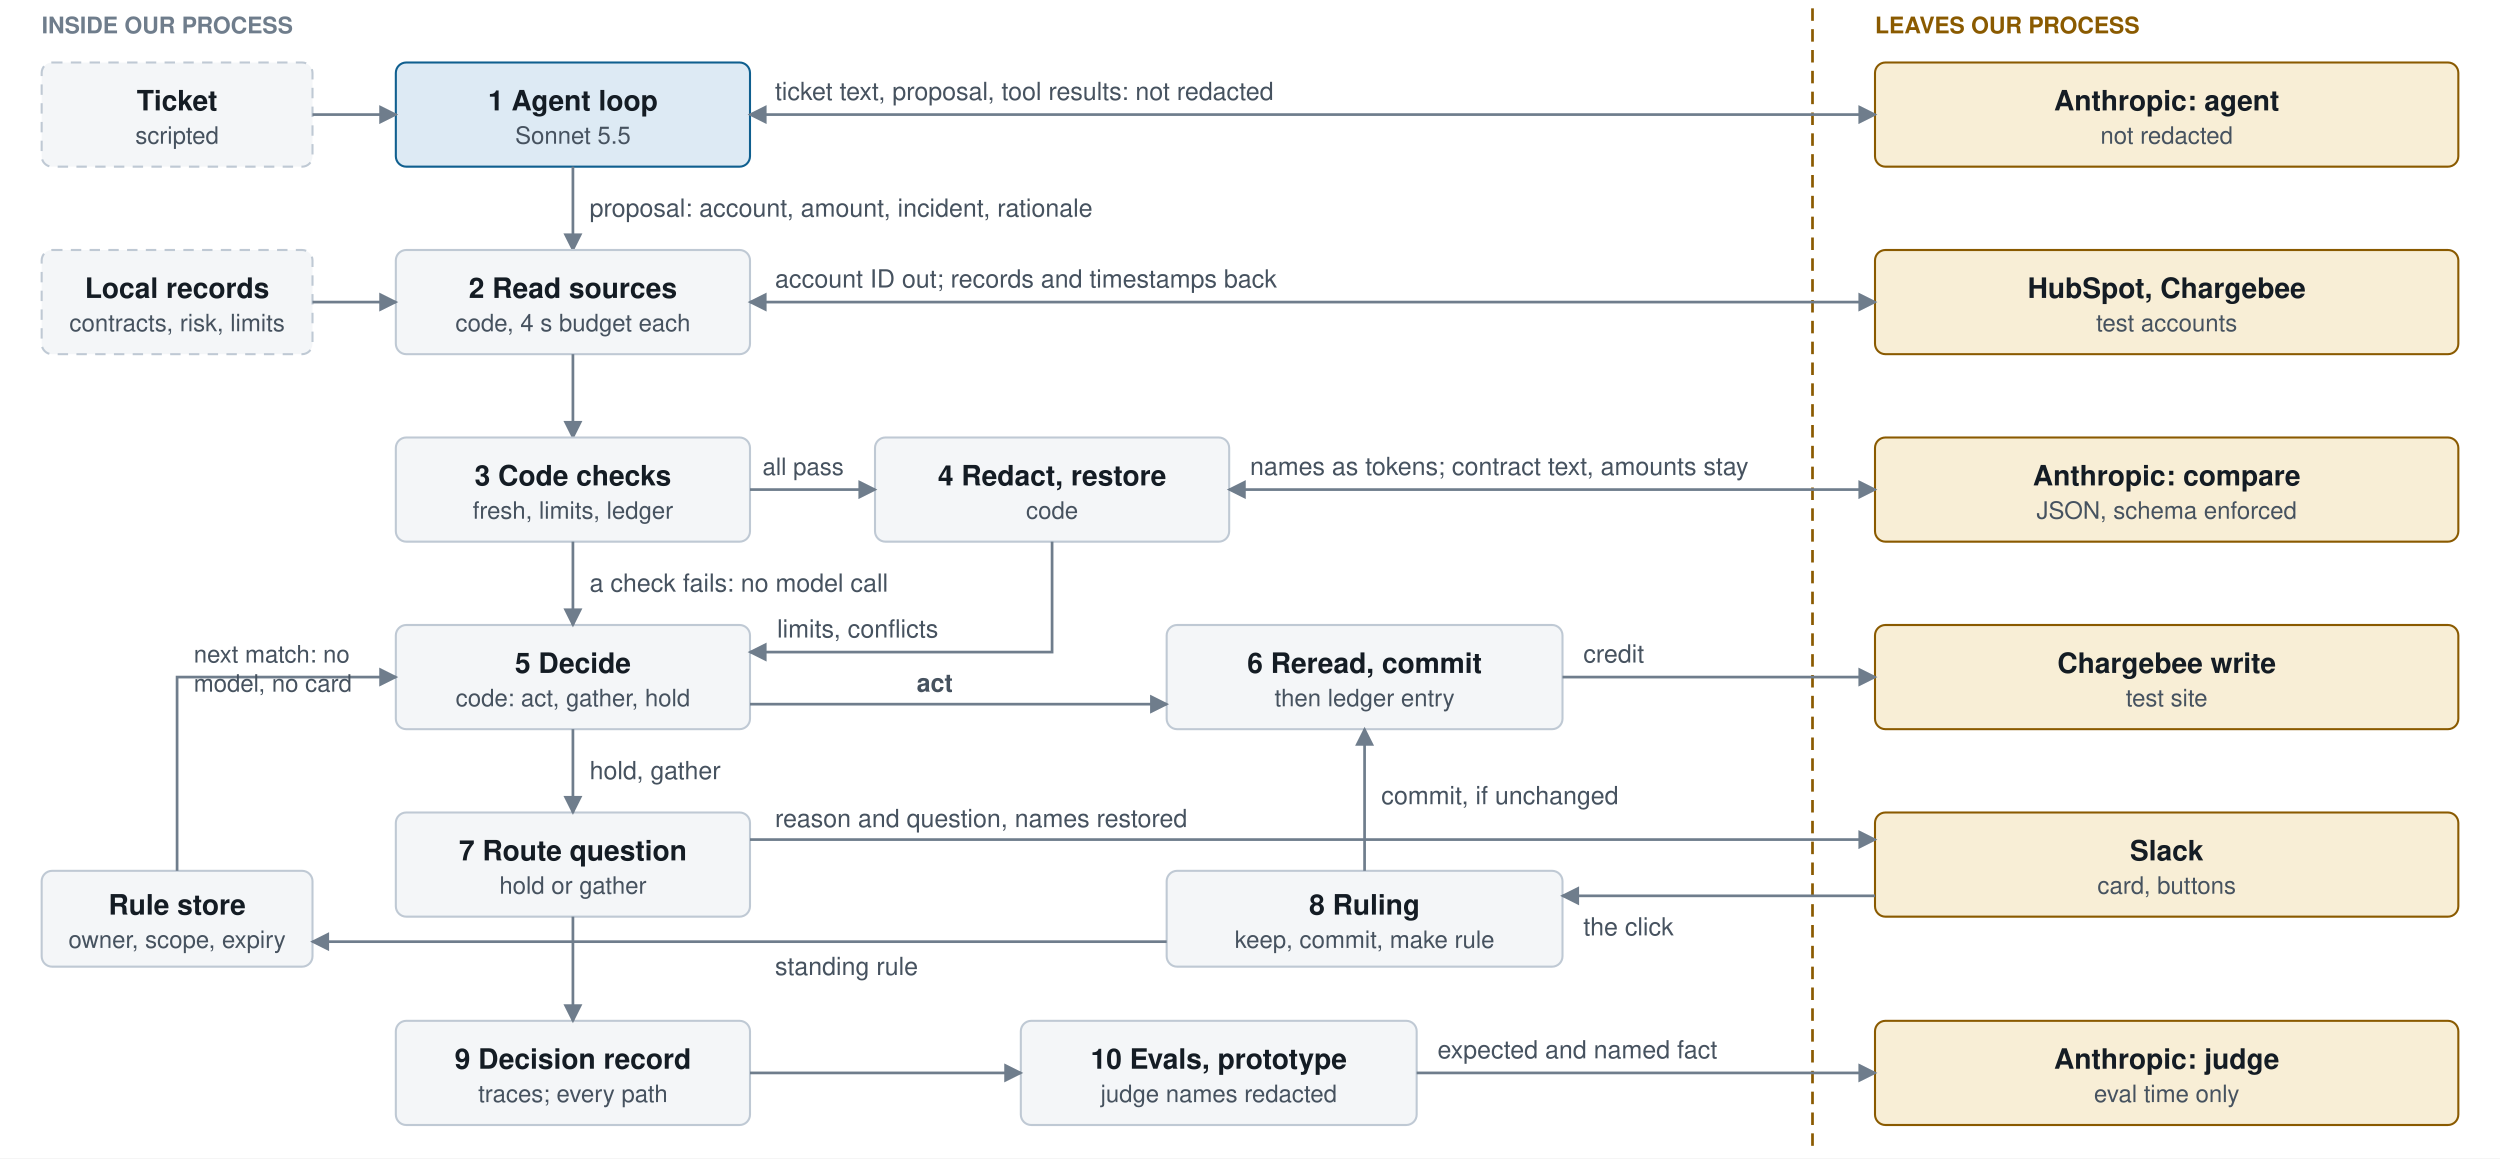
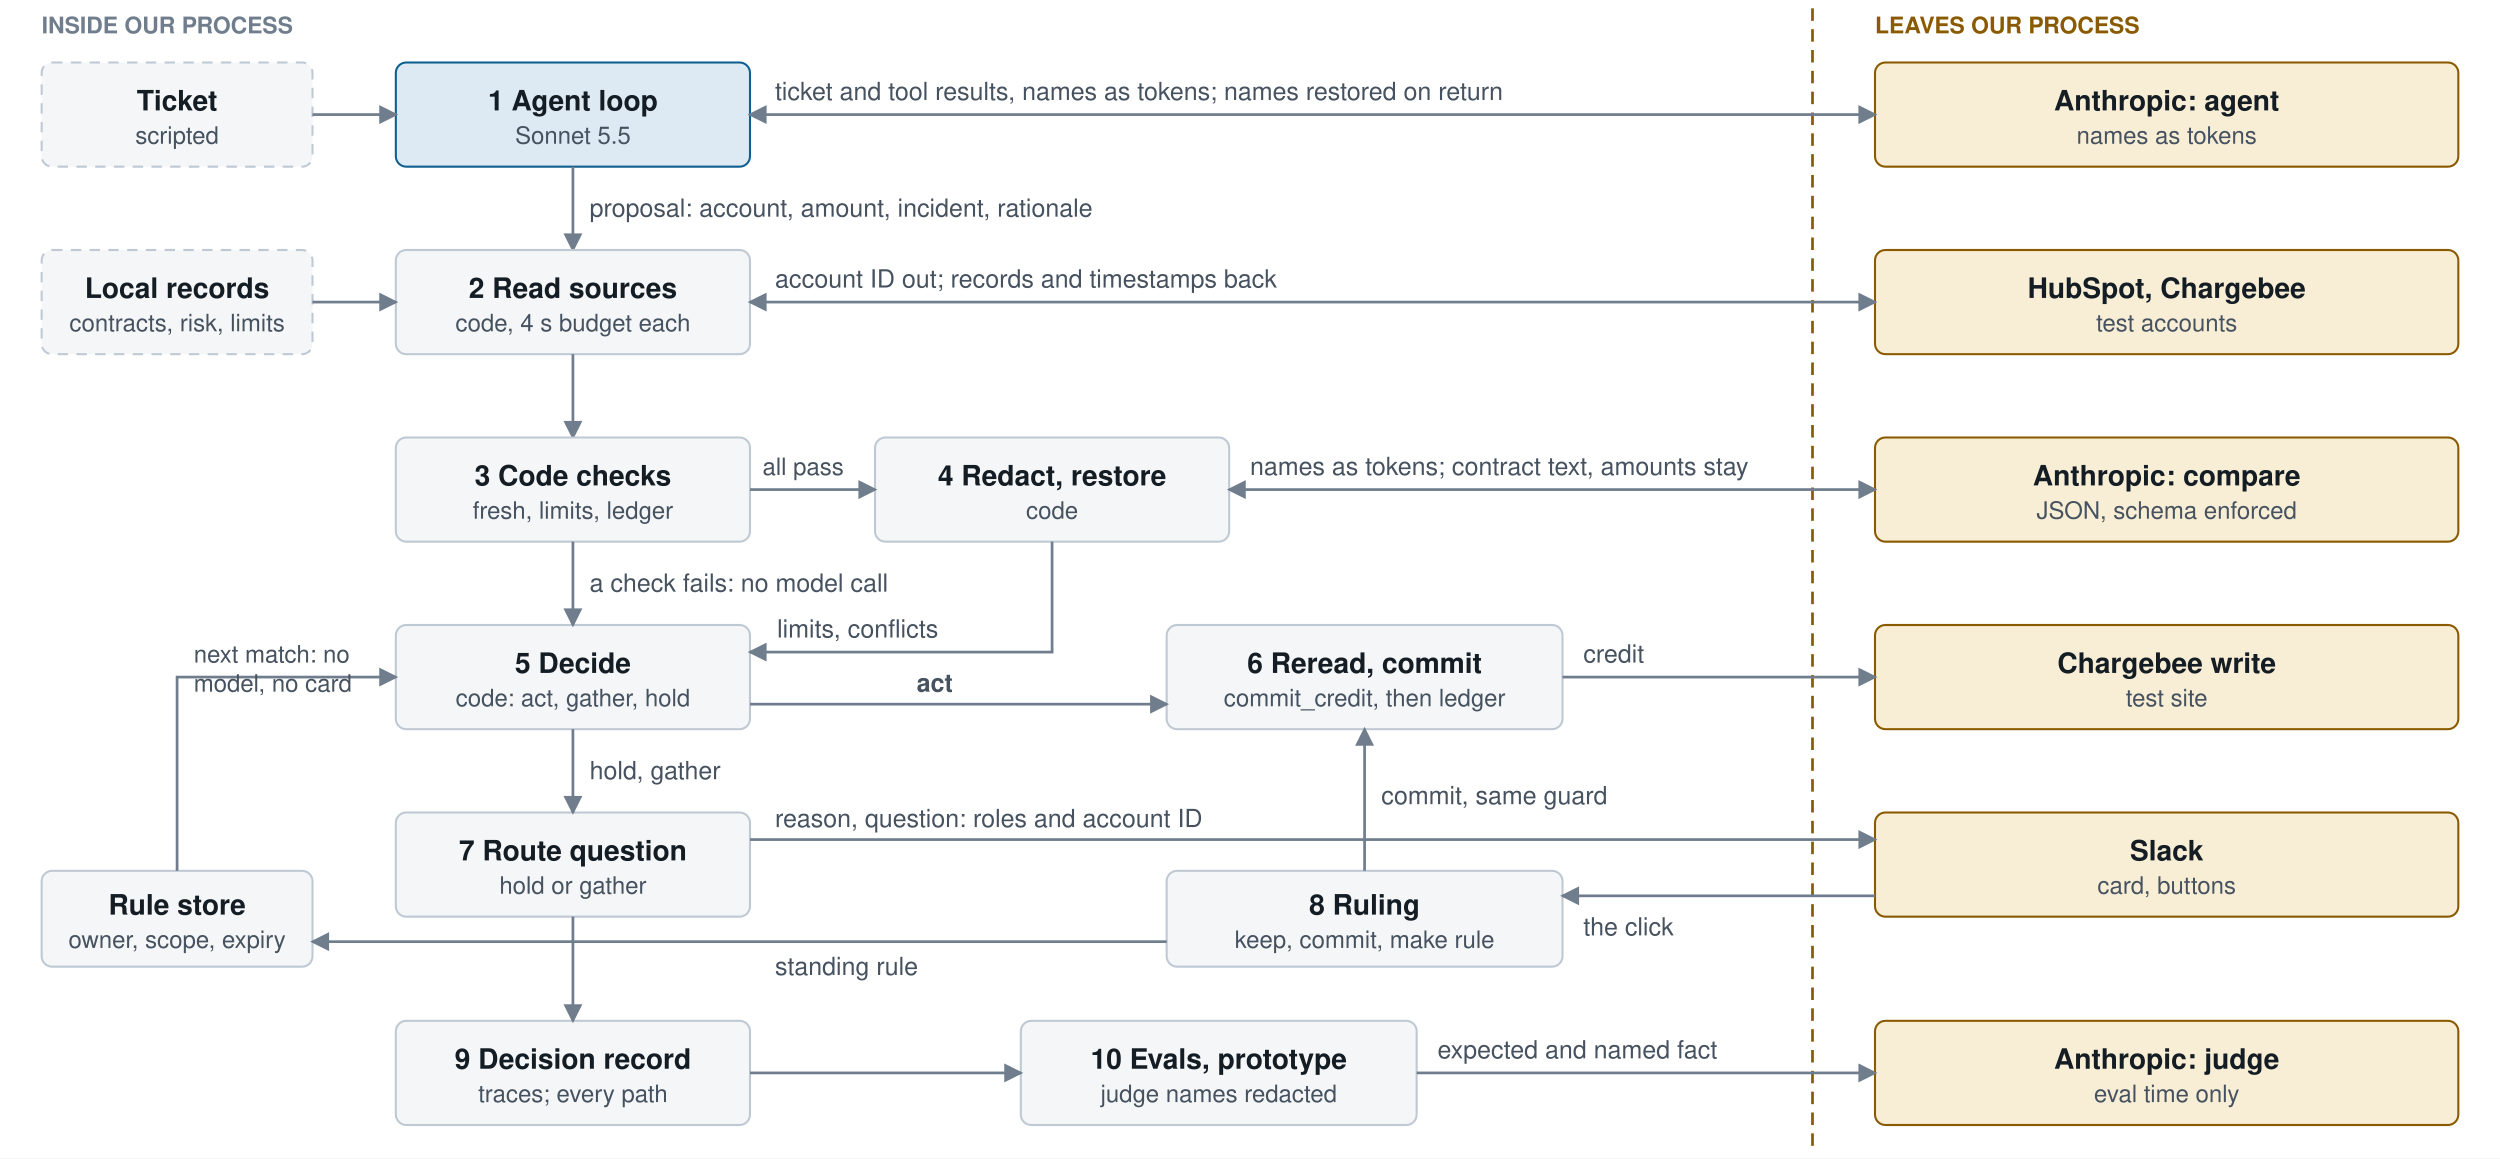
- <svg xmlns="http://www.w3.org/2000/svg" viewBox="0 0 1200 556" role="img" aria-label="Warrant v3 data flow. Data leaves the process on six paths: the agent's own model calls without redaction, CRM and billing reads, the compare call with names redacted, the credit write, the Slack card with names restored, and the eval judge with names redacted.">
+ <svg xmlns="http://www.w3.org/2000/svg" viewBox="0 0 1200 556" role="img" aria-label="Warrant v3 data flow. Data leaves the process on six paths: the agent's model calls and the compare call with names as tokens, CRM and billing reads, the credit write, the Slack card with roles and account IDs in place of names, and the eval judge with names as tokens.">
  <defs>
    <marker id="wf" viewBox="0 0 8 8" refX="7" refY="4" markerWidth="7" markerHeight="7" orient="auto-start-reverse">
      <path d="M0 0L8 4L0 8Z" style="fill:#6f7d8c" />
    </marker>
  </defs>
  <rect width="1200" height="556" style="fill:#ffffff" />
  <text x="20" y="16" style="font-family:-apple-system, Helvetica, Arial, sans-serif;font-size:11px;font-weight:600;fill:#6f7d8c;text-anchor:start">INSIDE OUR PROCESS</text>
  <text x="900" y="16" style="font-family:-apple-system, Helvetica, Arial, sans-serif;font-size:11px;font-weight:600;fill:#8a5a00;text-anchor:start">LEAVES OUR PROCESS</text>
  <line x1="870" y1="4" x2="870" y2="552" style="stroke:#8a5a00;stroke-width:1.3;stroke-dasharray:6 4" />
  <rect x="20" y="30" width="130" height="50" rx="5" style="fill:#f4f6f8;stroke:#bfc9d4;stroke-dasharray:5 4" />
  <text x="85.0" y="53.0" style="font-family:-apple-system, Helvetica, Arial, sans-serif;font-size:13.5px;font-weight:600;fill:#141c24;text-anchor:middle">Ticket</text>
  <text x="85.0" y="69.0" style="font-family:-apple-system, Helvetica, Arial, sans-serif;font-size:11.5px;font-weight:400;fill:#46525f;text-anchor:middle">scripted</text>
  <rect x="190" y="30" width="170" height="50" rx="5" style="fill:#ddeaf4;stroke:#0f5f8f" />
  <text x="275.0" y="53.0" style="font-family:-apple-system, Helvetica, Arial, sans-serif;font-size:13.5px;font-weight:600;fill:#141c24;text-anchor:middle">1 Agent loop</text>
  <text x="275.0" y="69.0" style="font-family:-apple-system, Helvetica, Arial, sans-serif;font-size:11.5px;font-weight:400;fill:#46525f;text-anchor:middle">Sonnet 5.5</text>
  <rect x="900" y="30" width="280" height="50" rx="5" style="fill:#f8eed6;stroke:#8a5a00" />
  <text x="1040.0" y="53.0" style="font-family:-apple-system, Helvetica, Arial, sans-serif;font-size:13.5px;font-weight:600;fill:#141c24;text-anchor:middle">Anthropic: agent</text>
-   <text x="1040.0" y="69.0" style="font-family:-apple-system, Helvetica, Arial, sans-serif;font-size:11.5px;font-weight:400;fill:#46525f;text-anchor:middle">not redacted</text>
+   <text x="1040.0" y="69.0" style="font-family:-apple-system, Helvetica, Arial, sans-serif;font-size:11.5px;font-weight:400;fill:#46525f;text-anchor:middle">names as tokens</text>
  <path d="M150 55H190" style="fill:none;stroke:#6f7d8c;stroke-width:1.3" marker-end="url(#wf)" />
  <path d="M360 55H900" style="fill:none;stroke:#6f7d8c;stroke-width:1.3" marker-end="url(#wf)" marker-start="url(#wf)" />
-   <text x="372" y="48" style="font-family:-apple-system, Helvetica, Arial, sans-serif;font-size:12px;font-weight:400;fill:#46525f;text-anchor:start">ticket text, proposal, tool results: not redacted</text>
+   <text x="372" y="48" style="font-family:-apple-system, Helvetica, Arial, sans-serif;font-size:12px;font-weight:400;fill:#46525f;text-anchor:start">ticket and tool results, names as tokens; names restored on return</text>
  <path d="M275 80V120" style="fill:none;stroke:#6f7d8c;stroke-width:1.3" marker-end="url(#wf)" />
  <text x="283" y="104" style="font-family:-apple-system, Helvetica, Arial, sans-serif;font-size:12px;font-weight:400;fill:#46525f;text-anchor:start">proposal: account, amount, incident, rationale</text>
  <rect x="20" y="120" width="130" height="50" rx="5" style="fill:#f4f6f8;stroke:#bfc9d4;stroke-dasharray:5 4" />
  <text x="85.0" y="143.0" style="font-family:-apple-system, Helvetica, Arial, sans-serif;font-size:13.5px;font-weight:600;fill:#141c24;text-anchor:middle">Local records</text>
  <text x="85.0" y="159.0" style="font-family:-apple-system, Helvetica, Arial, sans-serif;font-size:11.5px;font-weight:400;fill:#46525f;text-anchor:middle">contracts, risk, limits</text>
  <rect x="190" y="120" width="170" height="50" rx="5" style="fill:#f4f6f8;stroke:#bfc9d4" />
  <text x="275.0" y="143.0" style="font-family:-apple-system, Helvetica, Arial, sans-serif;font-size:13.5px;font-weight:600;fill:#141c24;text-anchor:middle">2 Read sources</text>
  <text x="275.0" y="159.0" style="font-family:-apple-system, Helvetica, Arial, sans-serif;font-size:11.5px;font-weight:400;fill:#46525f;text-anchor:middle">code, 4 s budget each</text>
  <rect x="900" y="120" width="280" height="50" rx="5" style="fill:#f8eed6;stroke:#8a5a00" />
  <text x="1040.0" y="143.0" style="font-family:-apple-system, Helvetica, Arial, sans-serif;font-size:13.5px;font-weight:600;fill:#141c24;text-anchor:middle">HubSpot, Chargebee</text>
  <text x="1040.0" y="159.0" style="font-family:-apple-system, Helvetica, Arial, sans-serif;font-size:11.5px;font-weight:400;fill:#46525f;text-anchor:middle">test accounts</text>
  <path d="M150 145H190" style="fill:none;stroke:#6f7d8c;stroke-width:1.3" marker-end="url(#wf)" />
  <path d="M360 145H900" style="fill:none;stroke:#6f7d8c;stroke-width:1.3" marker-end="url(#wf)" marker-start="url(#wf)" />
  <text x="372" y="138" style="font-family:-apple-system, Helvetica, Arial, sans-serif;font-size:12px;font-weight:400;fill:#46525f;text-anchor:start">account ID out; records and timestamps back</text>
  <path d="M275 170V210" style="fill:none;stroke:#6f7d8c;stroke-width:1.3" marker-end="url(#wf)" />
  <rect x="190" y="210" width="170" height="50" rx="5" style="fill:#f4f6f8;stroke:#bfc9d4" />
  <text x="275.0" y="233.0" style="font-family:-apple-system, Helvetica, Arial, sans-serif;font-size:13.5px;font-weight:600;fill:#141c24;text-anchor:middle">3 Code checks</text>
  <text x="275.0" y="249.0" style="font-family:-apple-system, Helvetica, Arial, sans-serif;font-size:11.5px;font-weight:400;fill:#46525f;text-anchor:middle">fresh, limits, ledger</text>
  <rect x="420" y="210" width="170" height="50" rx="5" style="fill:#f4f6f8;stroke:#bfc9d4" />
  <text x="505.0" y="233.0" style="font-family:-apple-system, Helvetica, Arial, sans-serif;font-size:13.5px;font-weight:600;fill:#141c24;text-anchor:middle">4 Redact, restore</text>
  <text x="505.0" y="249.0" style="font-family:-apple-system, Helvetica, Arial, sans-serif;font-size:11.5px;font-weight:400;fill:#46525f;text-anchor:middle">code</text>
  <rect x="900" y="210" width="280" height="50" rx="5" style="fill:#f8eed6;stroke:#8a5a00" />
  <text x="1040.0" y="233.0" style="font-family:-apple-system, Helvetica, Arial, sans-serif;font-size:13.5px;font-weight:600;fill:#141c24;text-anchor:middle">Anthropic: compare</text>
  <text x="1040.0" y="249.0" style="font-family:-apple-system, Helvetica, Arial, sans-serif;font-size:11.5px;font-weight:400;fill:#46525f;text-anchor:middle">JSON, schema enforced</text>
  <path d="M360 235H420" style="fill:none;stroke:#6f7d8c;stroke-width:1.3" marker-end="url(#wf)" />
  <text x="366" y="228" style="font-family:-apple-system, Helvetica, Arial, sans-serif;font-size:11.5px;font-weight:400;fill:#46525f;text-anchor:start">all pass</text>
  <path d="M590 235H900" style="fill:none;stroke:#6f7d8c;stroke-width:1.3" marker-end="url(#wf)" marker-start="url(#wf)" />
  <text x="600" y="228" style="font-family:-apple-system, Helvetica, Arial, sans-serif;font-size:12px;font-weight:400;fill:#46525f;text-anchor:start">names as tokens; contract text, amounts stay</text>
  <rect x="190" y="300" width="170" height="50" rx="5" style="fill:#f4f6f8;stroke:#bfc9d4" />
  <text x="275.0" y="323.0" style="font-family:-apple-system, Helvetica, Arial, sans-serif;font-size:13.5px;font-weight:600;fill:#141c24;text-anchor:middle">5 Decide</text>
  <text x="275.0" y="339.0" style="font-family:-apple-system, Helvetica, Arial, sans-serif;font-size:11.5px;font-weight:400;fill:#46525f;text-anchor:middle">code: act, gather, hold</text>
  <path d="M275 260V300" style="fill:none;stroke:#6f7d8c;stroke-width:1.3" marker-end="url(#wf)" />
  <text x="283" y="284" style="font-family:-apple-system, Helvetica, Arial, sans-serif;font-size:12px;font-weight:400;fill:#46525f;text-anchor:start">a check fails: no model call</text>
  <path d="M505 260V313H360" style="fill:none;stroke:#6f7d8c;stroke-width:1.3" marker-end="url(#wf)" />
  <text x="373" y="306" style="font-family:-apple-system, Helvetica, Arial, sans-serif;font-size:12px;font-weight:400;fill:#46525f;text-anchor:start">limits, conflicts</text>
  <rect x="560" y="300" width="190" height="50" rx="5" style="fill:#f4f6f8;stroke:#bfc9d4" />
  <text x="655.0" y="323.0" style="font-family:-apple-system, Helvetica, Arial, sans-serif;font-size:13.5px;font-weight:600;fill:#141c24;text-anchor:middle">6 Reread, commit</text>
-   <text x="655.0" y="339.0" style="font-family:-apple-system, Helvetica, Arial, sans-serif;font-size:11.5px;font-weight:400;fill:#46525f;text-anchor:middle">then ledger entry</text>
+   <text x="655.0" y="339.0" style="font-family:-apple-system, Helvetica, Arial, sans-serif;font-size:11.5px;font-weight:400;fill:#46525f;text-anchor:middle">commit_credit, then ledger</text>
  <rect x="900" y="300" width="280" height="50" rx="5" style="fill:#f8eed6;stroke:#8a5a00" />
  <text x="1040.0" y="323.0" style="font-family:-apple-system, Helvetica, Arial, sans-serif;font-size:13.5px;font-weight:600;fill:#141c24;text-anchor:middle">Chargebee write</text>
  <text x="1040.0" y="339.0" style="font-family:-apple-system, Helvetica, Arial, sans-serif;font-size:11.5px;font-weight:400;fill:#46525f;text-anchor:middle">test site</text>
  <path d="M360 338H560" style="fill:none;stroke:#6f7d8c;stroke-width:1.3" marker-end="url(#wf)" />
  <text x="440" y="332" style="font-family:-apple-system, Helvetica, Arial, sans-serif;font-size:12px;font-weight:600;fill:#46525f;text-anchor:start">act</text>
  <path d="M750 325H900" style="fill:none;stroke:#6f7d8c;stroke-width:1.3" marker-end="url(#wf)" />
  <text x="760" y="318" style="font-family:-apple-system, Helvetica, Arial, sans-serif;font-size:12px;font-weight:400;fill:#46525f;text-anchor:start">credit</text>
  <rect x="190" y="390" width="170" height="50" rx="5" style="fill:#f4f6f8;stroke:#bfc9d4" />
  <text x="275.0" y="413.0" style="font-family:-apple-system, Helvetica, Arial, sans-serif;font-size:13.5px;font-weight:600;fill:#141c24;text-anchor:middle">7 Route question</text>
  <text x="275.0" y="429.0" style="font-family:-apple-system, Helvetica, Arial, sans-serif;font-size:11.5px;font-weight:400;fill:#46525f;text-anchor:middle">hold or gather</text>
  <rect x="900" y="390" width="280" height="50" rx="5" style="fill:#f8eed6;stroke:#8a5a00" />
  <text x="1040.0" y="413.0" style="font-family:-apple-system, Helvetica, Arial, sans-serif;font-size:13.5px;font-weight:600;fill:#141c24;text-anchor:middle">Slack</text>
  <text x="1040.0" y="429.0" style="font-family:-apple-system, Helvetica, Arial, sans-serif;font-size:11.5px;font-weight:400;fill:#46525f;text-anchor:middle">card, buttons</text>
  <path d="M275 350V390" style="fill:none;stroke:#6f7d8c;stroke-width:1.3" marker-end="url(#wf)" />
  <text x="283" y="374" style="font-family:-apple-system, Helvetica, Arial, sans-serif;font-size:12px;font-weight:400;fill:#46525f;text-anchor:start">hold, gather</text>
  <path d="M360 403H900" style="fill:none;stroke:#6f7d8c;stroke-width:1.3" marker-end="url(#wf)" />
-   <text x="372" y="397" style="font-family:-apple-system, Helvetica, Arial, sans-serif;font-size:12px;font-weight:400;fill:#46525f;text-anchor:start">reason and question, names restored</text>
+   <text x="372" y="397" style="font-family:-apple-system, Helvetica, Arial, sans-serif;font-size:12px;font-weight:400;fill:#46525f;text-anchor:start">reason, question: roles and account ID</text>
  <rect x="560" y="418" width="190" height="46" rx="5" style="fill:#f4f6f8;stroke:#bfc9d4" />
  <text x="655.0" y="439.0" style="font-family:-apple-system, Helvetica, Arial, sans-serif;font-size:13.5px;font-weight:600;fill:#141c24;text-anchor:middle">8 Ruling</text>
  <text x="655.0" y="455.0" style="font-family:-apple-system, Helvetica, Arial, sans-serif;font-size:11.5px;font-weight:400;fill:#46525f;text-anchor:middle">keep, commit, make rule</text>
  <path d="M900 430H750" style="fill:none;stroke:#6f7d8c;stroke-width:1.3" marker-end="url(#wf)" />
  <text x="760" y="449" style="font-family:-apple-system, Helvetica, Arial, sans-serif;font-size:12px;font-weight:400;fill:#46525f;text-anchor:start">the click</text>
  <path d="M655 418V350" style="fill:none;stroke:#6f7d8c;stroke-width:1.3" marker-end="url(#wf)" />
-   <text x="663" y="386" style="font-family:-apple-system, Helvetica, Arial, sans-serif;font-size:12px;font-weight:400;fill:#46525f;text-anchor:start">commit, if unchanged</text>
+   <text x="663" y="386" style="font-family:-apple-system, Helvetica, Arial, sans-serif;font-size:12px;font-weight:400;fill:#46525f;text-anchor:start">commit, same guard</text>
  <rect x="20" y="418" width="130" height="46" rx="5" style="fill:#f4f6f8;stroke:#bfc9d4" />
  <text x="85.0" y="439.0" style="font-family:-apple-system, Helvetica, Arial, sans-serif;font-size:13.5px;font-weight:600;fill:#141c24;text-anchor:middle">Rule store</text>
  <text x="85.0" y="455.0" style="font-family:-apple-system, Helvetica, Arial, sans-serif;font-size:11.5px;font-weight:400;fill:#46525f;text-anchor:middle">owner, scope, expiry</text>
  <path d="M560 452H150" style="fill:none;stroke:#6f7d8c;stroke-width:1.3" marker-end="url(#wf)" />
  <text x="372" y="468" style="font-family:-apple-system, Helvetica, Arial, sans-serif;font-size:12px;font-weight:400;fill:#46525f;text-anchor:start">standing rule</text>
  <path d="M85 418V325H190" style="fill:none;stroke:#6f7d8c;stroke-width:1.3" marker-end="url(#wf)" />
  <text x="93" y="318" style="font-family:-apple-system, Helvetica, Arial, sans-serif;font-size:11.5px;font-weight:400;fill:#46525f;text-anchor:start">next match: no</text>
  <text x="93" y="332" style="font-family:-apple-system, Helvetica, Arial, sans-serif;font-size:11.5px;font-weight:400;fill:#46525f;text-anchor:start">model, no card</text>
  <rect x="190" y="490" width="170" height="50" rx="5" style="fill:#f4f6f8;stroke:#bfc9d4" />
  <text x="275.0" y="513.0" style="font-family:-apple-system, Helvetica, Arial, sans-serif;font-size:13.5px;font-weight:600;fill:#141c24;text-anchor:middle">9 Decision record</text>
  <text x="275.0" y="529.0" style="font-family:-apple-system, Helvetica, Arial, sans-serif;font-size:11.5px;font-weight:400;fill:#46525f;text-anchor:middle">traces; every path</text>
  <path d="M275 440V490" style="fill:none;stroke:#6f7d8c;stroke-width:1.3" marker-end="url(#wf)" />
  <rect x="490" y="490" width="190" height="50" rx="5" style="fill:#f4f6f8;stroke:#bfc9d4" />
  <text x="585.0" y="513.0" style="font-family:-apple-system, Helvetica, Arial, sans-serif;font-size:13.5px;font-weight:600;fill:#141c24;text-anchor:middle">10 Evals, prototype</text>
  <text x="585.0" y="529.0" style="font-family:-apple-system, Helvetica, Arial, sans-serif;font-size:11.5px;font-weight:400;fill:#46525f;text-anchor:middle">judge names redacted</text>
  <path d="M360 515H490" style="fill:none;stroke:#6f7d8c;stroke-width:1.3" marker-end="url(#wf)" />
  <rect x="900" y="490" width="280" height="50" rx="5" style="fill:#f8eed6;stroke:#8a5a00" />
  <text x="1040.0" y="513.0" style="font-family:-apple-system, Helvetica, Arial, sans-serif;font-size:13.5px;font-weight:600;fill:#141c24;text-anchor:middle">Anthropic: judge</text>
  <text x="1040.0" y="529.0" style="font-family:-apple-system, Helvetica, Arial, sans-serif;font-size:11.5px;font-weight:400;fill:#46525f;text-anchor:middle">eval time only</text>
  <path d="M680 515H900" style="fill:none;stroke:#6f7d8c;stroke-width:1.3" marker-end="url(#wf)" />
  <text x="690" y="508" style="font-family:-apple-system, Helvetica, Arial, sans-serif;font-size:12px;font-weight:400;fill:#46525f;text-anchor:start">expected and named fact</text>
</svg>
